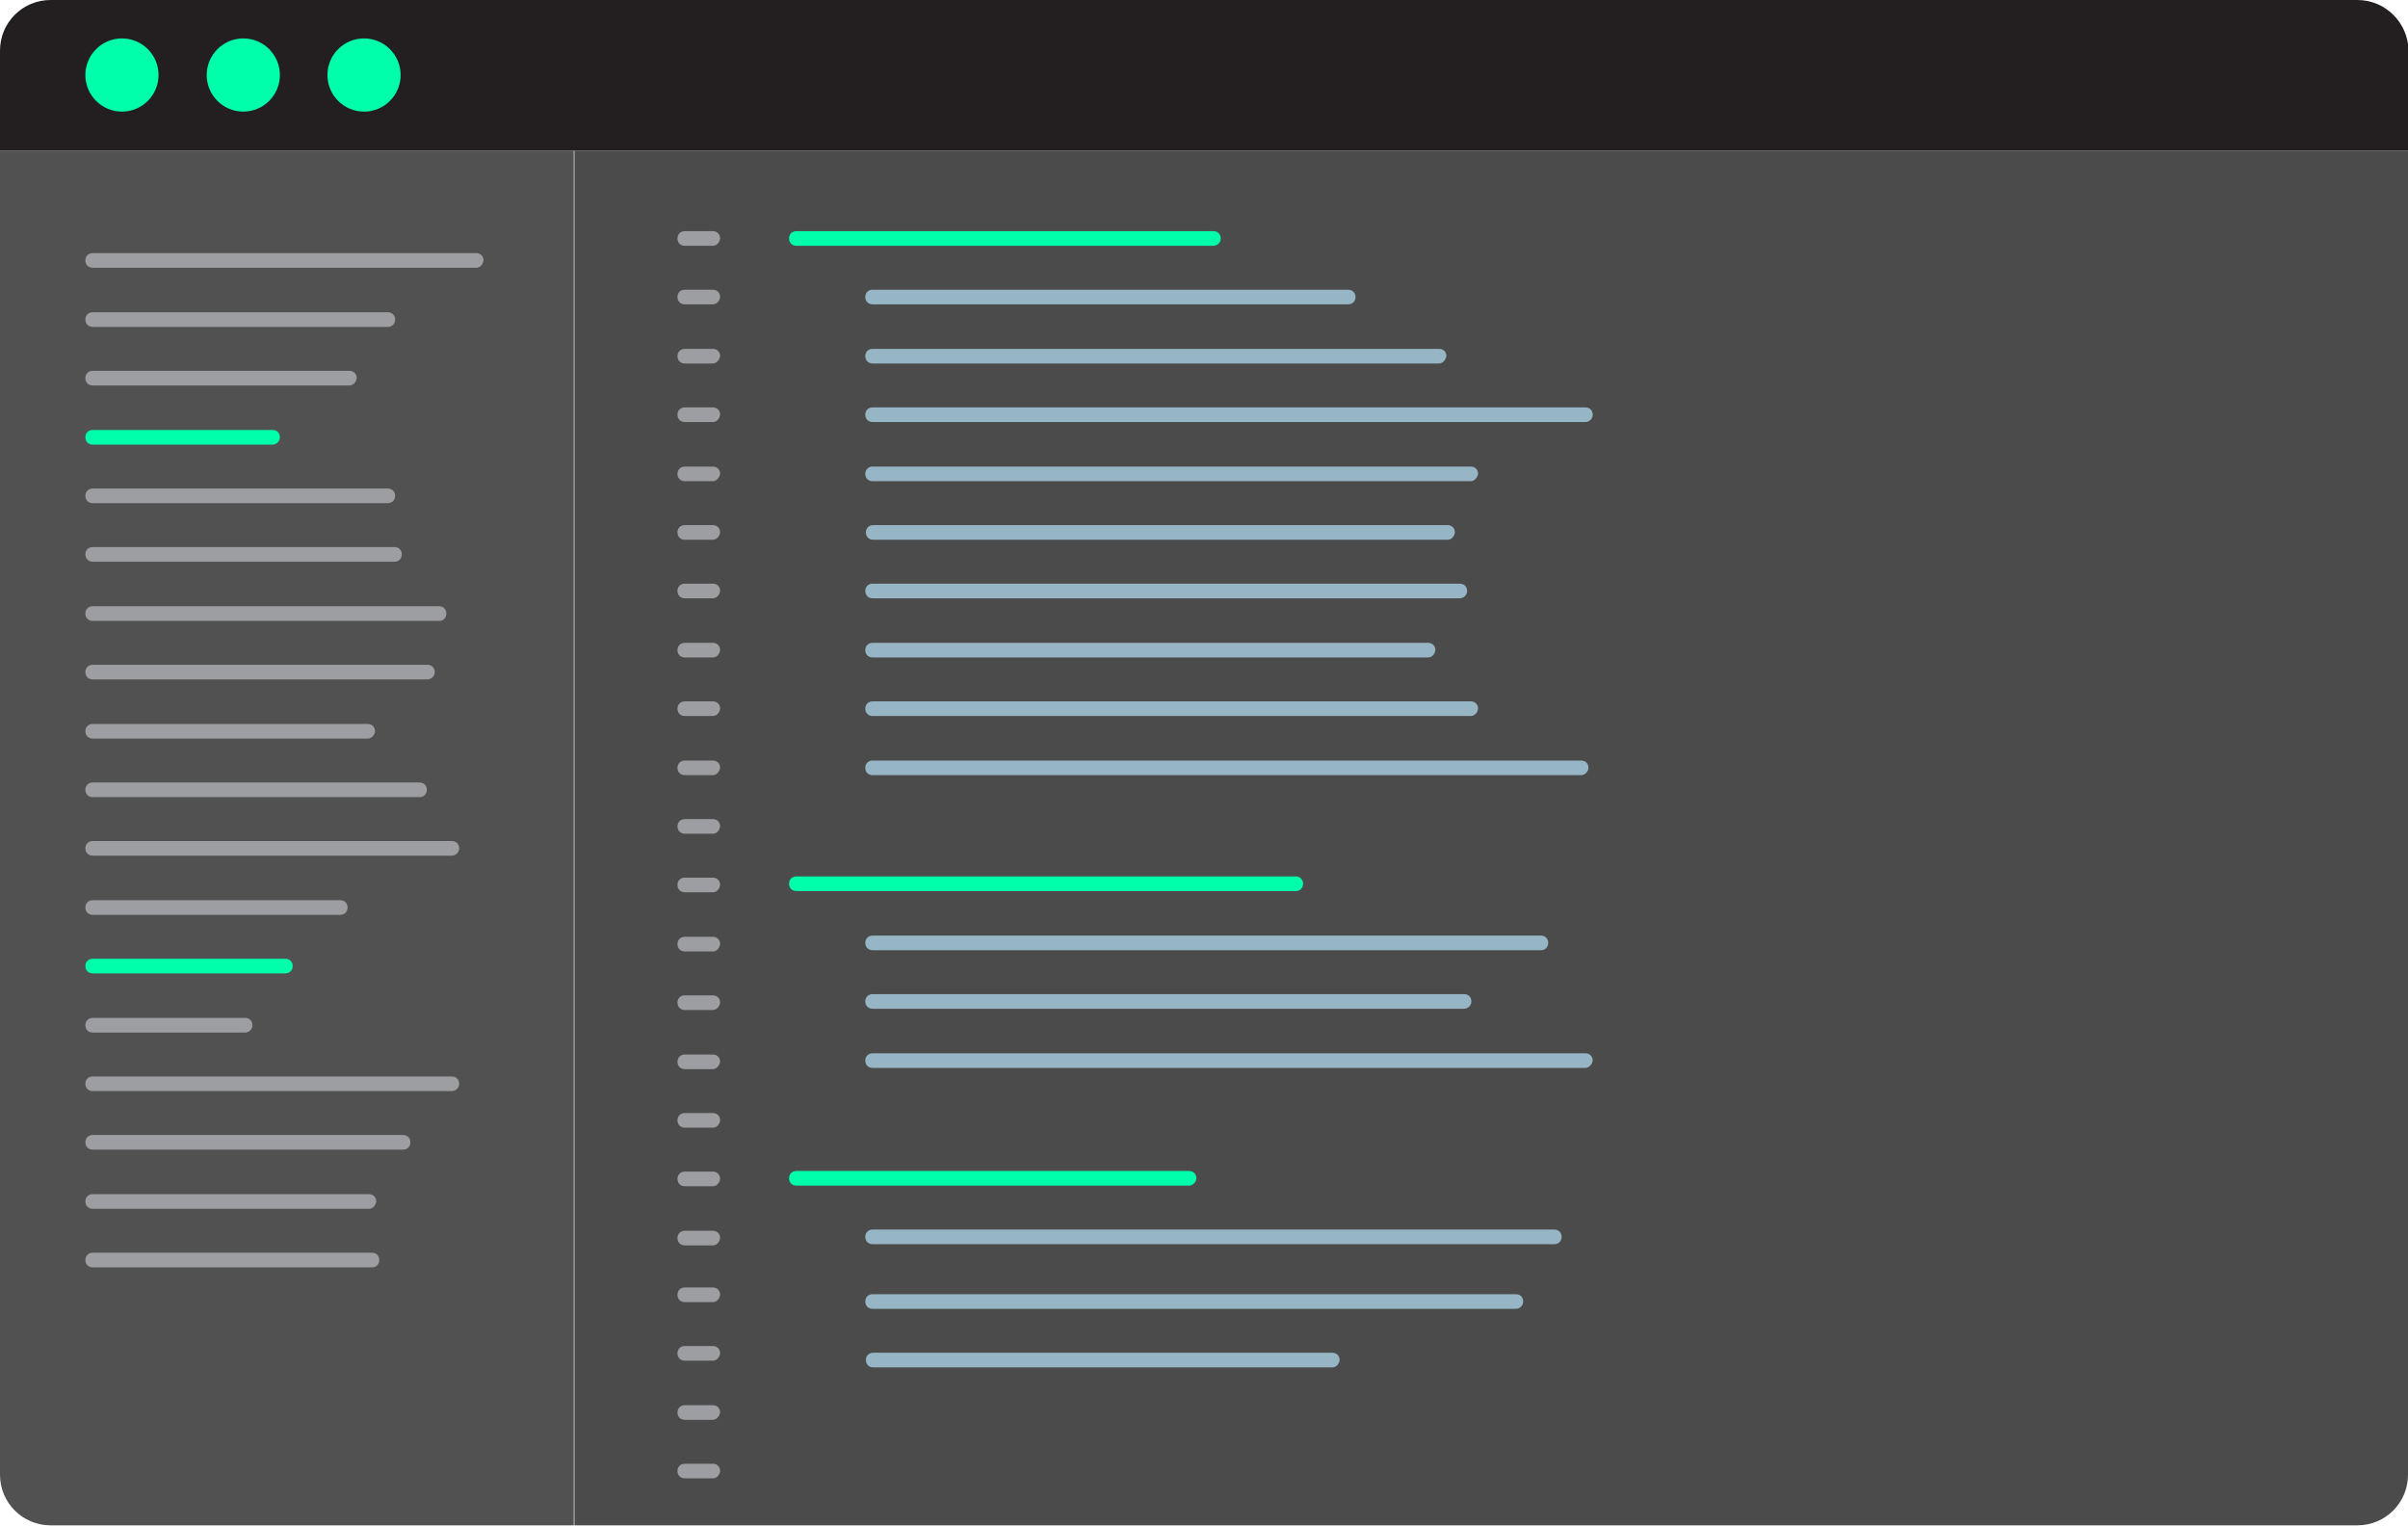
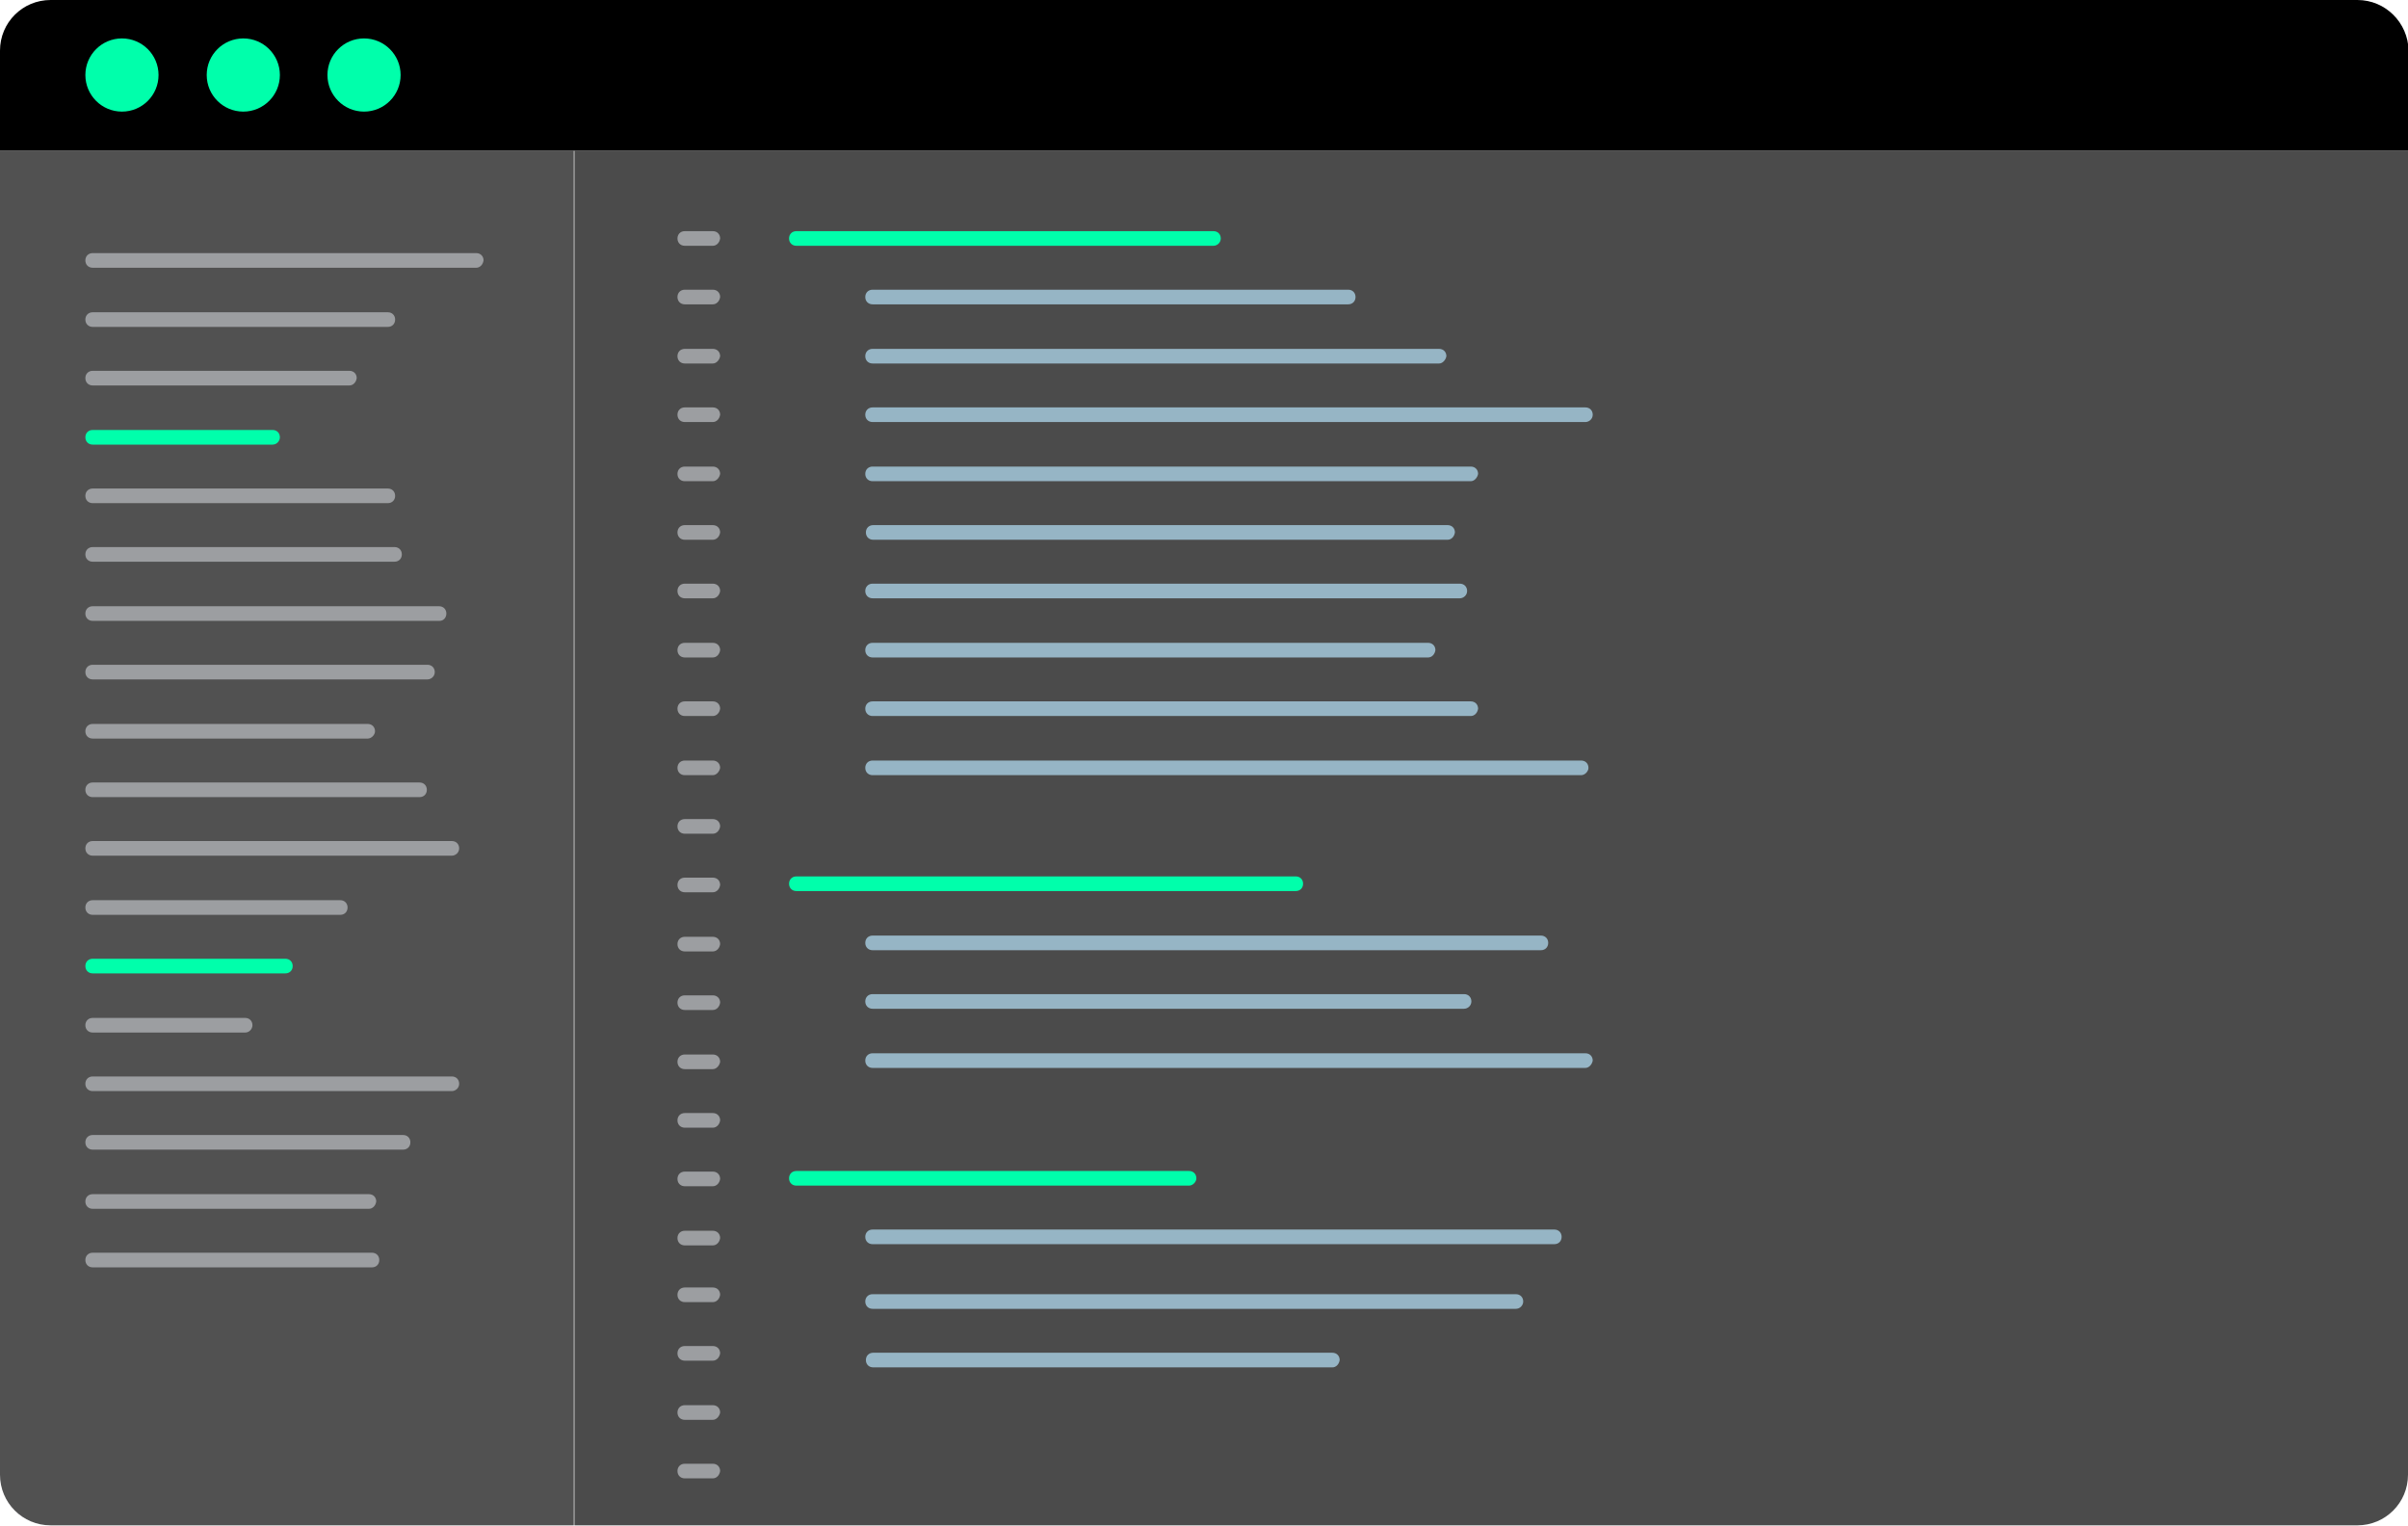
<svg xmlns="http://www.w3.org/2000/svg" version="1.1" id="Layer_1" x="0px" y="0px" viewBox="0 0 394.9 250.1" style="enable-background:new 0 0 394.9 250.1;" xml:space="preserve">
  <style type="text/css">
	.st0{opacity:0.8;fill:#1E1E1E;enable-background:new    ;}
	.st1{opacity:0.8;fill:#252526;enable-background:new    ;}
- 	.st2{fill:#231F20;}
- 	.st3{fill:#00FFAB;}
- 	.st4{fill:#9C9EA1;}
- 	.st5{fill:#96B5C5;}
+ 	.st2{fill:#00FFAB;}
+ 	.st3{fill:#9C9EA1;}
+ 	.st4{fill:#96B5C5;}
</style>
  <g id="Layer_1_00000101800309217119045540000008261193294264411574_">
</g>
  <g id="Layer_3">
</g>
  <g id="Layer_4">
    <g>
      <g>
        <path class="st0" d="M94.2,250.1h292.4c4.6,0,8.3-3.7,8.3-8.3V24.7H94.2V250.1z" />
        <path class="st1" d="M0,24.7v217.1c0,4.6,3.7,8.3,8.3,8.3h85.8V24.7H0z" />
-         <path class="st2" d="M386.6,0H94.2H8.3C3.7,0,0,3.7,0,8.3v16.4h94.2H395V8.3C394.9,3.7,391.2,0,386.6,0z" />
+         <path d="M386.6,0H94.2H8.3C3.7,0,0,3.7,0,8.3v16.4h94.2H395V8.3C394.9,3.7,391.2,0,386.6,0z" />
      </g>
      <g>
-         <circle class="st3" cx="20" cy="12.3" r="6" />
-         <circle class="st3" cx="59.7" cy="12.3" r="6" />
-         <circle class="st3" cx="39.9" cy="12.3" r="6" />
+         <circle class="st2" cx="20" cy="12.3" r="6" />
+         <circle class="st2" cx="59.7" cy="12.3" r="6" />
+         <circle class="st2" cx="39.9" cy="12.3" r="6" />
      </g>
-       <path class="st4" d="M78.1,43.9H15.2c-0.7,0-1.2-0.5-1.2-1.2l0,0c0-0.7,0.5-1.2,1.2-1.2h62.9c0.7,0,1.2,0.5,1.2,1.2l0,0    C79.2,43.4,78.7,43.9,78.1,43.9z" />
-       <path class="st4" d="M57.3,63.2H15.2c-0.7,0-1.2-0.5-1.2-1.2l0,0c0-0.7,0.5-1.2,1.2-1.2h42.1c0.7,0,1.2,0.5,1.2,1.2l0,0    C58.4,62.7,57.9,63.2,57.3,63.2z" />
-       <path class="st4" d="M63.6,82.5H15.2c-0.7,0-1.2-0.5-1.2-1.2l0,0c0-0.7,0.5-1.2,1.2-1.2h48.4c0.7,0,1.2,0.5,1.2,1.2l0,0    C64.8,82,64.3,82.5,63.6,82.5z" />
-       <path class="st4" d="M72.1,101.8H15.2c-0.7,0-1.2-0.5-1.2-1.2l0,0c0-0.7,0.5-1.2,1.2-1.2H72c0.7,0,1.2,0.5,1.2,1.2l0,0    C73.2,101.3,72.7,101.8,72.1,101.8z" />
-       <path class="st4" d="M60.3,121.1H15.2c-0.7,0-1.2-0.5-1.2-1.2l0,0c0-0.7,0.5-1.2,1.2-1.2h45.1c0.7,0,1.2,0.5,1.2,1.2l0,0    C61.5,120.5,60.9,121.1,60.3,121.1z" />
-       <path class="st4" d="M74.1,140.3H15.2c-0.7,0-1.2-0.5-1.2-1.2l0,0c0-0.7,0.5-1.2,1.2-1.2h58.9c0.7,0,1.2,0.5,1.2,1.2l0,0    C75.3,139.8,74.7,140.3,74.1,140.3z" />
-       <path class="st3" d="M46.8,159.6H15.2c-0.7,0-1.2-0.5-1.2-1.2l0,0c0-0.7,0.5-1.2,1.2-1.2h31.6c0.7,0,1.2,0.5,1.2,1.2l0,0    C48,159.1,47.5,159.6,46.8,159.6z" />
-       <path class="st4" d="M74.1,178.9H15.2c-0.7,0-1.2-0.5-1.2-1.2l0,0c0-0.7,0.5-1.2,1.2-1.2h58.9c0.7,0,1.2,0.5,1.2,1.2l0,0    C75.3,178.4,74.7,178.9,74.1,178.9z" />
-       <path class="st4" d="M60.5,198.2H15.2c-0.7,0-1.2-0.5-1.2-1.2l0,0c0-0.7,0.5-1.2,1.2-1.2h45.3c0.7,0,1.2,0.5,1.2,1.2l0,0    C61.6,197.7,61.1,198.2,60.5,198.2z" />
-       <path class="st4" d="M63.6,53.6H15.2c-0.7,0-1.2-0.5-1.2-1.2l0,0c0-0.7,0.5-1.2,1.2-1.2h48.4c0.7,0,1.2,0.5,1.2,1.2l0,0    C64.8,53.1,64.3,53.6,63.6,53.6z" />
-       <path class="st3" d="M44.7,72.9H15.2c-0.7,0-1.2-0.5-1.2-1.2l0,0c0-0.7,0.5-1.2,1.2-1.2h29.5c0.7,0,1.2,0.5,1.2,1.2l0,0    C45.9,72.3,45.4,72.9,44.7,72.9z" />
-       <path class="st4" d="M64.7,92.1H15.2c-0.7,0-1.2-0.5-1.2-1.2l0,0c0-0.7,0.5-1.2,1.2-1.2h49.5c0.7,0,1.2,0.5,1.2,1.2l0,0    C65.9,91.6,65.4,92.1,64.7,92.1z" />
-       <path class="st4" d="M70.1,111.4H15.2c-0.7,0-1.2-0.5-1.2-1.2l0,0c0-0.7,0.5-1.2,1.2-1.2h54.9c0.7,0,1.2,0.5,1.2,1.2l0,0    C71.3,110.9,70.7,111.4,70.1,111.4z" />
-       <path class="st4" d="M68.8,130.7H15.2c-0.7,0-1.2-0.5-1.2-1.2l0,0c0-0.7,0.5-1.2,1.2-1.2h53.6c0.7,0,1.2,0.5,1.2,1.2l0,0    C70,130.2,69.5,130.7,68.8,130.7z" />
-       <path class="st4" d="M55.8,150H15.2c-0.7,0-1.2-0.5-1.2-1.2l0,0c0-0.7,0.5-1.2,1.2-1.2h40.6c0.7,0,1.2,0.5,1.2,1.2l0,0    C57,149.5,56.5,150,55.8,150z" />
-       <path class="st4" d="M40.2,169.3h-25c-0.7,0-1.2-0.5-1.2-1.2l0,0c0-0.7,0.5-1.2,1.2-1.2h25c0.7,0,1.2,0.5,1.2,1.2l0,0    C41.4,168.7,40.9,169.3,40.2,169.3z" />
-       <path class="st4" d="M66.1,188.5H15.2c-0.7,0-1.2-0.5-1.2-1.2l0,0c0-0.7,0.5-1.2,1.2-1.2h50.9c0.7,0,1.2,0.5,1.2,1.2l0,0    C67.3,188,66.8,188.5,66.1,188.5z" />
-       <path class="st4" d="M61,207.8H15.2c-0.7,0-1.2-0.5-1.2-1.2l0,0c0-0.7,0.5-1.2,1.2-1.2H61c0.7,0,1.2,0.5,1.2,1.2l0,0    C62.2,207.3,61.7,207.8,61,207.8z" />
-       <path class="st4" d="M116.9,40.3h-4.6c-0.7,0-1.2-0.5-1.2-1.2l0,0c0-0.7,0.5-1.2,1.2-1.2h4.6c0.7,0,1.2,0.5,1.2,1.2l0,0    C118,39.8,117.5,40.3,116.9,40.3z" />
-       <path class="st4" d="M116.9,59.6h-4.6c-0.7,0-1.2-0.5-1.2-1.2l0,0c0-0.7,0.5-1.2,1.2-1.2h4.6c0.7,0,1.2,0.5,1.2,1.2l0,0    C118,59,117.5,59.6,116.9,59.6z" />
-       <path class="st4" d="M116.9,78.9h-4.6c-0.7,0-1.2-0.5-1.2-1.2l0,0c0-0.7,0.5-1.2,1.2-1.2h4.6c0.7,0,1.2,0.5,1.2,1.2l0,0    C118,78.3,117.5,78.9,116.9,78.9z" />
-       <path class="st4" d="M116.9,98.1h-4.6c-0.7,0-1.2-0.5-1.2-1.2l0,0c0-0.7,0.5-1.2,1.2-1.2h4.6c0.7,0,1.2,0.5,1.2,1.2l0,0    C118,97.6,117.5,98.1,116.9,98.1z" />
-       <path class="st4" d="M116.9,117.4h-4.6c-0.7,0-1.2-0.5-1.2-1.2l0,0c0-0.7,0.5-1.2,1.2-1.2h4.6c0.7,0,1.2,0.5,1.2,1.2l0,0    C118,116.9,117.5,117.4,116.9,117.4z" />
-       <path class="st4" d="M116.9,136.7h-4.6c-0.7,0-1.2-0.5-1.2-1.2l0,0c0-0.7,0.5-1.2,1.2-1.2h4.6c0.7,0,1.2,0.5,1.2,1.2l0,0    C118,136.2,117.5,136.7,116.9,136.7z" />
-       <path class="st4" d="M116.9,156h-4.6c-0.7,0-1.2-0.5-1.2-1.2l0,0c0-0.7,0.5-1.2,1.2-1.2h4.6c0.7,0,1.2,0.5,1.2,1.2l0,0    C118,155.5,117.5,156,116.9,156z" />
-       <path class="st4" d="M116.9,175.3h-4.6c-0.7,0-1.2-0.5-1.2-1.2l0,0c0-0.7,0.5-1.2,1.2-1.2h4.6c0.7,0,1.2,0.5,1.2,1.2l0,0    C118,174.7,117.5,175.3,116.9,175.3z" />
-       <path class="st4" d="M116.9,194.5h-4.6c-0.7,0-1.2-0.5-1.2-1.2l0,0c0-0.7,0.5-1.2,1.2-1.2h4.6c0.7,0,1.2,0.5,1.2,1.2l0,0    C118,194,117.5,194.5,116.9,194.5z" />
-       <path class="st4" d="M116.9,49.9h-4.6c-0.7,0-1.2-0.5-1.2-1.2l0,0c0-0.7,0.5-1.2,1.2-1.2h4.6c0.7,0,1.2,0.5,1.2,1.2l0,0    C118,49.4,117.5,49.9,116.9,49.9z" />
-       <path class="st4" d="M116.9,69.2h-4.6c-0.7,0-1.2-0.5-1.2-1.2l0,0c0-0.7,0.5-1.2,1.2-1.2h4.6c0.7,0,1.2,0.5,1.2,1.2l0,0    C118,68.7,117.5,69.2,116.9,69.2z" />
-       <path class="st4" d="M116.9,88.5h-4.6c-0.7,0-1.2-0.5-1.2-1.2l0,0c0-0.7,0.5-1.2,1.2-1.2h4.6c0.7,0,1.2,0.5,1.2,1.2l0,0    C118,88,117.5,88.5,116.9,88.5z" />
-       <path class="st4" d="M116.9,107.8h-4.6c-0.7,0-1.2-0.5-1.2-1.2l0,0c0-0.7,0.5-1.2,1.2-1.2h4.6c0.7,0,1.2,0.5,1.2,1.2l0,0    C118,107.3,117.5,107.8,116.9,107.8z" />
-       <path class="st4" d="M116.9,127.1h-4.6c-0.7,0-1.2-0.5-1.2-1.2l0,0c0-0.7,0.5-1.2,1.2-1.2h4.6c0.7,0,1.2,0.5,1.2,1.2l0,0    C118,126.5,117.5,127.1,116.9,127.1z" />
-       <path class="st4" d="M116.9,146.3h-4.6c-0.7,0-1.2-0.5-1.2-1.2l0,0c0-0.7,0.5-1.2,1.2-1.2h4.6c0.7,0,1.2,0.5,1.2,1.2l0,0    C118,145.8,117.5,146.3,116.9,146.3z" />
-       <path class="st4" d="M116.9,165.6h-4.6c-0.7,0-1.2-0.5-1.2-1.2l0,0c0-0.7,0.5-1.2,1.2-1.2h4.6c0.7,0,1.2,0.5,1.2,1.2l0,0    C118,165.1,117.5,165.6,116.9,165.6z" />
-       <path class="st4" d="M116.9,184.9h-4.6c-0.7,0-1.2-0.5-1.2-1.2l0,0c0-0.7,0.5-1.2,1.2-1.2h4.6c0.7,0,1.2,0.5,1.2,1.2l0,0    C118,184.4,117.5,184.9,116.9,184.9z" />
-       <path class="st4" d="M116.9,204.2h-4.6c-0.7,0-1.2-0.5-1.2-1.2l0,0c0-0.7,0.5-1.2,1.2-1.2h4.6c0.7,0,1.2,0.5,1.2,1.2l0,0    C118,203.7,117.5,204.2,116.9,204.2z" />
-       <path class="st3" d="M199,40.3h-68.4c-0.7,0-1.2-0.5-1.2-1.2l0,0c0-0.7,0.5-1.2,1.2-1.2H199c0.7,0,1.2,0.5,1.2,1.2l0,0    C200.2,39.8,199.6,40.3,199,40.3z" />
-       <path class="st5" d="M236,59.6h-92.9c-0.7,0-1.2-0.5-1.2-1.2l0,0c0-0.7,0.5-1.2,1.2-1.2H236c0.7,0,1.2,0.5,1.2,1.2l0,0    C237.1,59,236.6,59.6,236,59.6z" />
-       <path class="st5" d="M241.2,78.9h-98.1c-0.7,0-1.2-0.5-1.2-1.2l0,0c0-0.7,0.5-1.2,1.2-1.2h98.1c0.7,0,1.2,0.5,1.2,1.2l0,0    C242.3,78.3,241.8,78.9,241.2,78.9z" />
-       <path class="st5" d="M252.7,155.8H143.1c-0.7,0-1.2-0.5-1.2-1.2l0,0c0-0.7,0.5-1.2,1.2-1.2h109.6c0.7,0,1.2,0.5,1.2,1.2l0,0    C253.9,155.3,253.4,155.8,252.7,155.8z" />
-       <path class="st5" d="M260,175.1H143.1c-0.7,0-1.2-0.5-1.2-1.2l0,0c0-0.7,0.5-1.2,1.2-1.2H260c0.7,0,1.2,0.5,1.2,1.2l0,0    C261.1,174.5,260.6,175.1,260,175.1z" />
-       <path class="st3" d="M195,194.4h-64.4c-0.7,0-1.2-0.5-1.2-1.2l0,0c0-0.7,0.5-1.2,1.2-1.2H195c0.7,0,1.2,0.5,1.2,1.2l0,0    C196.2,193.8,195.6,194.4,195,194.4z" />
-       <path class="st5" d="M248.6,214.6H143.1c-0.7,0-1.2-0.5-1.2-1.2l0,0c0-0.7,0.5-1.2,1.2-1.2h105.5c0.7,0,1.2,0.5,1.2,1.2l0,0    C249.8,214,249.3,214.6,248.6,214.6z" />
-       <path class="st5" d="M221.1,49.9h-78c-0.7,0-1.2-0.5-1.2-1.2l0,0c0-0.7,0.5-1.2,1.2-1.2h78c0.7,0,1.2,0.5,1.2,1.2l0,0    C222.3,49.4,221.8,49.9,221.1,49.9z" />
-       <path class="st5" d="M260,69.2H143.1c-0.7,0-1.2-0.5-1.2-1.2l0,0c0-0.7,0.5-1.2,1.2-1.2H260c0.7,0,1.2,0.5,1.2,1.2l0,0    C261.2,68.7,260.6,69.2,260,69.2z" />
-       <path class="st5" d="M237.4,88.5h-94.2c-0.7,0-1.2-0.5-1.2-1.2l0,0c0-0.7,0.5-1.2,1.2-1.2h94.2c0.7,0,1.2,0.5,1.2,1.2l0,0    C238.5,88,238,88.5,237.4,88.5z" />
-       <path class="st3" d="M212.5,146.1h-81.9c-0.7,0-1.2-0.5-1.2-1.2l0,0c0-0.7,0.5-1.2,1.2-1.2h81.9c0.7,0,1.2,0.5,1.2,1.2l0,0    C213.7,145.6,213.2,146.1,212.5,146.1z" />
-       <path class="st5" d="M240.1,165.4h-97c-0.7,0-1.2-0.5-1.2-1.2l0,0c0-0.7,0.5-1.2,1.2-1.2h97c0.7,0,1.2,0.5,1.2,1.2l0,0    C241.3,164.9,240.7,165.4,240.1,165.4z" />
-       <path class="st5" d="M254.9,204H143.1c-0.7,0-1.2-0.5-1.2-1.2l0,0c0-0.7,0.5-1.2,1.2-1.2h111.8c0.7,0,1.2,0.5,1.2,1.2l0,0    C256.1,203.5,255.6,204,254.9,204z" />
-       <path class="st5" d="M218.5,224.2h-75.3c-0.7,0-1.2-0.5-1.2-1.2l0,0c0-0.7,0.5-1.2,1.2-1.2h75.3c0.7,0,1.2,0.5,1.2,1.2l0,0    C219.6,223.7,219.1,224.2,218.5,224.2z" />
-       <path class="st4" d="M116.9,213.5h-4.6c-0.7,0-1.2-0.5-1.2-1.2l0,0c0-0.7,0.5-1.2,1.2-1.2h4.6c0.7,0,1.2,0.5,1.2,1.2l0,0    C118,213,117.5,213.5,116.9,213.5z" />
-       <path class="st4" d="M116.9,232.8h-4.6c-0.7,0-1.2-0.5-1.2-1.2l0,0c0-0.7,0.5-1.2,1.2-1.2h4.6c0.7,0,1.2,0.5,1.2,1.2l0,0    C118,232.2,117.5,232.8,116.9,232.8z" />
-       <path class="st4" d="M116.9,223.1h-4.6c-0.7,0-1.2-0.5-1.2-1.2l0,0c0-0.7,0.5-1.2,1.2-1.2h4.6c0.7,0,1.2,0.5,1.2,1.2l0,0    C118,222.6,117.5,223.1,116.9,223.1z" />
-       <path class="st4" d="M116.9,242.4h-4.6c-0.7,0-1.2-0.5-1.2-1.2l0,0c0-0.7,0.5-1.2,1.2-1.2h4.6c0.7,0,1.2,0.5,1.2,1.2l0,0    C118,241.9,117.5,242.4,116.9,242.4z" />
-       <path class="st5" d="M239.4,98.1h-96.3c-0.7,0-1.2-0.5-1.2-1.2l0,0c0-0.7,0.5-1.2,1.2-1.2h96.3c0.7,0,1.2,0.5,1.2,1.2l0,0    C240.6,97.6,240,98.1,239.4,98.1z" />
-       <path class="st5" d="M241.2,117.4h-98.1c-0.7,0-1.2-0.5-1.2-1.2l0,0c0-0.7,0.5-1.2,1.2-1.2h98.1c0.7,0,1.2,0.5,1.2,1.2l0,0    C242.3,116.9,241.8,117.4,241.2,117.4z" />
-       <path class="st5" d="M234.2,107.8h-91.1c-0.7,0-1.2-0.5-1.2-1.2l0,0c0-0.7,0.5-1.2,1.2-1.2h91.1c0.7,0,1.2,0.5,1.2,1.2l0,0    C235.3,107.3,234.8,107.8,234.2,107.8z" />
-       <path class="st5" d="M259.3,127.1H143.1c-0.7,0-1.2-0.5-1.2-1.2l0,0c0-0.7,0.5-1.2,1.2-1.2h116.2c0.7,0,1.2,0.5,1.2,1.2l0,0    C260.5,126.5,259.9,127.1,259.3,127.1z" />
+       <path class="st3" d="M78.1,43.9H15.2c-0.7,0-1.2-0.5-1.2-1.2l0,0c0-0.7,0.5-1.2,1.2-1.2h62.9c0.7,0,1.2,0.5,1.2,1.2l0,0    C79.2,43.4,78.7,43.9,78.1,43.9z" />
+       <path class="st3" d="M57.3,63.2H15.2c-0.7,0-1.2-0.5-1.2-1.2l0,0c0-0.7,0.5-1.2,1.2-1.2h42.1c0.7,0,1.2,0.5,1.2,1.2l0,0    C58.4,62.7,57.9,63.2,57.3,63.2z" />
+       <path class="st3" d="M63.6,82.5H15.2c-0.7,0-1.2-0.5-1.2-1.2l0,0c0-0.7,0.5-1.2,1.2-1.2h48.4c0.7,0,1.2,0.5,1.2,1.2l0,0    C64.8,82,64.3,82.5,63.6,82.5z" />
+       <path class="st3" d="M72.1,101.8H15.2c-0.7,0-1.2-0.5-1.2-1.2l0,0c0-0.7,0.5-1.2,1.2-1.2H72c0.7,0,1.2,0.5,1.2,1.2l0,0    C73.2,101.3,72.7,101.8,72.1,101.8z" />
+       <path class="st3" d="M60.3,121.1H15.2c-0.7,0-1.2-0.5-1.2-1.2l0,0c0-0.7,0.5-1.2,1.2-1.2h45.1c0.7,0,1.2,0.5,1.2,1.2l0,0    C61.5,120.5,60.9,121.1,60.3,121.1z" />
+       <path class="st3" d="M74.1,140.3H15.2c-0.7,0-1.2-0.5-1.2-1.2l0,0c0-0.7,0.5-1.2,1.2-1.2h58.9c0.7,0,1.2,0.5,1.2,1.2l0,0    C75.3,139.8,74.7,140.3,74.1,140.3z" />
+       <path class="st2" d="M46.8,159.6H15.2c-0.7,0-1.2-0.5-1.2-1.2l0,0c0-0.7,0.5-1.2,1.2-1.2h31.6c0.7,0,1.2,0.5,1.2,1.2l0,0    C48,159.1,47.5,159.6,46.8,159.6z" />
+       <path class="st3" d="M74.1,178.9H15.2c-0.7,0-1.2-0.5-1.2-1.2l0,0c0-0.7,0.5-1.2,1.2-1.2h58.9c0.7,0,1.2,0.5,1.2,1.2l0,0    C75.3,178.4,74.7,178.9,74.1,178.9z" />
+       <path class="st3" d="M60.5,198.2H15.2c-0.7,0-1.2-0.5-1.2-1.2l0,0c0-0.7,0.5-1.2,1.2-1.2h45.3c0.7,0,1.2,0.5,1.2,1.2l0,0    C61.6,197.7,61.1,198.2,60.5,198.2z" />
+       <path class="st3" d="M63.6,53.6H15.2c-0.7,0-1.2-0.5-1.2-1.2l0,0c0-0.7,0.5-1.2,1.2-1.2h48.4c0.7,0,1.2,0.5,1.2,1.2l0,0    C64.8,53.1,64.3,53.6,63.6,53.6z" />
+       <path class="st2" d="M44.7,72.9H15.2c-0.7,0-1.2-0.5-1.2-1.2l0,0c0-0.7,0.5-1.2,1.2-1.2h29.5c0.7,0,1.2,0.5,1.2,1.2l0,0    C45.9,72.3,45.4,72.9,44.7,72.9z" />
+       <path class="st3" d="M64.7,92.1H15.2c-0.7,0-1.2-0.5-1.2-1.2l0,0c0-0.7,0.5-1.2,1.2-1.2h49.5c0.7,0,1.2,0.5,1.2,1.2l0,0    C65.9,91.6,65.4,92.1,64.7,92.1z" />
+       <path class="st3" d="M70.1,111.4H15.2c-0.7,0-1.2-0.5-1.2-1.2l0,0c0-0.7,0.5-1.2,1.2-1.2h54.9c0.7,0,1.2,0.5,1.2,1.2l0,0    C71.3,110.9,70.7,111.4,70.1,111.4z" />
+       <path class="st3" d="M68.8,130.7H15.2c-0.7,0-1.2-0.5-1.2-1.2l0,0c0-0.7,0.5-1.2,1.2-1.2h53.6c0.7,0,1.2,0.5,1.2,1.2l0,0    C70,130.2,69.5,130.7,68.8,130.7z" />
+       <path class="st3" d="M55.8,150H15.2c-0.7,0-1.2-0.5-1.2-1.2l0,0c0-0.7,0.5-1.2,1.2-1.2h40.6c0.7,0,1.2,0.5,1.2,1.2l0,0    C57,149.5,56.5,150,55.8,150z" />
+       <path class="st3" d="M40.2,169.3h-25c-0.7,0-1.2-0.5-1.2-1.2l0,0c0-0.7,0.5-1.2,1.2-1.2h25c0.7,0,1.2,0.5,1.2,1.2l0,0    C41.4,168.7,40.9,169.3,40.2,169.3z" />
+       <path class="st3" d="M66.1,188.5H15.2c-0.7,0-1.2-0.5-1.2-1.2l0,0c0-0.7,0.5-1.2,1.2-1.2h50.9c0.7,0,1.2,0.5,1.2,1.2l0,0    C67.3,188,66.8,188.5,66.1,188.5z" />
+       <path class="st3" d="M61,207.8H15.2c-0.7,0-1.2-0.5-1.2-1.2l0,0c0-0.7,0.5-1.2,1.2-1.2H61c0.7,0,1.2,0.5,1.2,1.2l0,0    C62.2,207.3,61.7,207.8,61,207.8z" />
+       <path class="st3" d="M116.9,40.3h-4.6c-0.7,0-1.2-0.5-1.2-1.2l0,0c0-0.7,0.5-1.2,1.2-1.2h4.6c0.7,0,1.2,0.5,1.2,1.2l0,0    C118,39.8,117.5,40.3,116.9,40.3z" />
+       <path class="st3" d="M116.9,59.6h-4.6c-0.7,0-1.2-0.5-1.2-1.2l0,0c0-0.7,0.5-1.2,1.2-1.2h4.6c0.7,0,1.2,0.5,1.2,1.2l0,0    C118,59,117.5,59.6,116.9,59.6z" />
+       <path class="st3" d="M116.9,78.9h-4.6c-0.7,0-1.2-0.5-1.2-1.2l0,0c0-0.7,0.5-1.2,1.2-1.2h4.6c0.7,0,1.2,0.5,1.2,1.2l0,0    C118,78.3,117.5,78.9,116.9,78.9z" />
+       <path class="st3" d="M116.9,98.1h-4.6c-0.7,0-1.2-0.5-1.2-1.2l0,0c0-0.7,0.5-1.2,1.2-1.2h4.6c0.7,0,1.2,0.5,1.2,1.2l0,0    C118,97.6,117.5,98.1,116.9,98.1z" />
+       <path class="st3" d="M116.9,117.4h-4.6c-0.7,0-1.2-0.5-1.2-1.2l0,0c0-0.7,0.5-1.2,1.2-1.2h4.6c0.7,0,1.2,0.5,1.2,1.2l0,0    C118,116.9,117.5,117.4,116.9,117.4z" />
+       <path class="st3" d="M116.9,136.7h-4.6c-0.7,0-1.2-0.5-1.2-1.2l0,0c0-0.7,0.5-1.2,1.2-1.2h4.6c0.7,0,1.2,0.5,1.2,1.2l0,0    C118,136.2,117.5,136.7,116.9,136.7z" />
+       <path class="st3" d="M116.9,156h-4.6c-0.7,0-1.2-0.5-1.2-1.2l0,0c0-0.7,0.5-1.2,1.2-1.2h4.6c0.7,0,1.2,0.5,1.2,1.2l0,0    C118,155.5,117.5,156,116.9,156z" />
+       <path class="st3" d="M116.9,175.3h-4.6c-0.7,0-1.2-0.5-1.2-1.2l0,0c0-0.7,0.5-1.2,1.2-1.2h4.6c0.7,0,1.2,0.5,1.2,1.2l0,0    C118,174.7,117.5,175.3,116.9,175.3z" />
+       <path class="st3" d="M116.9,194.5h-4.6c-0.7,0-1.2-0.5-1.2-1.2l0,0c0-0.7,0.5-1.2,1.2-1.2h4.6c0.7,0,1.2,0.5,1.2,1.2l0,0    C118,194,117.5,194.5,116.9,194.5z" />
+       <path class="st3" d="M116.9,49.9h-4.6c-0.7,0-1.2-0.5-1.2-1.2l0,0c0-0.7,0.5-1.2,1.2-1.2h4.6c0.7,0,1.2,0.5,1.2,1.2l0,0    C118,49.4,117.5,49.9,116.9,49.9z" />
+       <path class="st3" d="M116.9,69.2h-4.6c-0.7,0-1.2-0.5-1.2-1.2l0,0c0-0.7,0.5-1.2,1.2-1.2h4.6c0.7,0,1.2,0.5,1.2,1.2l0,0    C118,68.7,117.5,69.2,116.9,69.2z" />
+       <path class="st3" d="M116.9,88.5h-4.6c-0.7,0-1.2-0.5-1.2-1.2l0,0c0-0.7,0.5-1.2,1.2-1.2h4.6c0.7,0,1.2,0.5,1.2,1.2l0,0    C118,88,117.5,88.5,116.9,88.5z" />
+       <path class="st3" d="M116.9,107.8h-4.6c-0.7,0-1.2-0.5-1.2-1.2l0,0c0-0.7,0.5-1.2,1.2-1.2h4.6c0.7,0,1.2,0.5,1.2,1.2l0,0    C118,107.3,117.5,107.8,116.9,107.8z" />
+       <path class="st3" d="M116.9,127.1h-4.6c-0.7,0-1.2-0.5-1.2-1.2l0,0c0-0.7,0.5-1.2,1.2-1.2h4.6c0.7,0,1.2,0.5,1.2,1.2l0,0    C118,126.5,117.5,127.1,116.9,127.1z" />
+       <path class="st3" d="M116.9,146.3h-4.6c-0.7,0-1.2-0.5-1.2-1.2l0,0c0-0.7,0.5-1.2,1.2-1.2h4.6c0.7,0,1.2,0.5,1.2,1.2l0,0    C118,145.8,117.5,146.3,116.9,146.3z" />
+       <path class="st3" d="M116.9,165.6h-4.6c-0.7,0-1.2-0.5-1.2-1.2l0,0c0-0.7,0.5-1.2,1.2-1.2h4.6c0.7,0,1.2,0.5,1.2,1.2l0,0    C118,165.1,117.5,165.6,116.9,165.6z" />
+       <path class="st3" d="M116.9,184.9h-4.6c-0.7,0-1.2-0.5-1.2-1.2l0,0c0-0.7,0.5-1.2,1.2-1.2h4.6c0.7,0,1.2,0.5,1.2,1.2l0,0    C118,184.4,117.5,184.9,116.9,184.9z" />
+       <path class="st3" d="M116.9,204.2h-4.6c-0.7,0-1.2-0.5-1.2-1.2l0,0c0-0.7,0.5-1.2,1.2-1.2h4.6c0.7,0,1.2,0.5,1.2,1.2l0,0    C118,203.7,117.5,204.2,116.9,204.2z" />
+       <path class="st2" d="M199,40.3h-68.4c-0.7,0-1.2-0.5-1.2-1.2l0,0c0-0.7,0.5-1.2,1.2-1.2H199c0.7,0,1.2,0.5,1.2,1.2l0,0    C200.2,39.8,199.6,40.3,199,40.3z" />
+       <path class="st4" d="M236,59.6h-92.9c-0.7,0-1.2-0.5-1.2-1.2l0,0c0-0.7,0.5-1.2,1.2-1.2H236c0.7,0,1.2,0.5,1.2,1.2l0,0    C237.1,59,236.6,59.6,236,59.6z" />
+       <path class="st4" d="M241.2,78.9h-98.1c-0.7,0-1.2-0.5-1.2-1.2l0,0c0-0.7,0.5-1.2,1.2-1.2h98.1c0.7,0,1.2,0.5,1.2,1.2l0,0    C242.3,78.3,241.8,78.9,241.2,78.9z" />
+       <path class="st4" d="M252.7,155.8H143.1c-0.7,0-1.2-0.5-1.2-1.2l0,0c0-0.7,0.5-1.2,1.2-1.2h109.6c0.7,0,1.2,0.5,1.2,1.2l0,0    C253.9,155.3,253.4,155.8,252.7,155.8z" />
+       <path class="st4" d="M260,175.1H143.1c-0.7,0-1.2-0.5-1.2-1.2l0,0c0-0.7,0.5-1.2,1.2-1.2H260c0.7,0,1.2,0.5,1.2,1.2l0,0    C261.1,174.5,260.6,175.1,260,175.1z" />
+       <path class="st2" d="M195,194.4h-64.4c-0.7,0-1.2-0.5-1.2-1.2l0,0c0-0.7,0.5-1.2,1.2-1.2H195c0.7,0,1.2,0.5,1.2,1.2l0,0    C196.2,193.8,195.6,194.4,195,194.4z" />
+       <path class="st4" d="M248.6,214.6H143.1c-0.7,0-1.2-0.5-1.2-1.2l0,0c0-0.7,0.5-1.2,1.2-1.2h105.5c0.7,0,1.2,0.5,1.2,1.2l0,0    C249.8,214,249.3,214.6,248.6,214.6z" />
+       <path class="st4" d="M221.1,49.9h-78c-0.7,0-1.2-0.5-1.2-1.2l0,0c0-0.7,0.5-1.2,1.2-1.2h78c0.7,0,1.2,0.5,1.2,1.2l0,0    C222.3,49.4,221.8,49.9,221.1,49.9z" />
+       <path class="st4" d="M260,69.2H143.1c-0.7,0-1.2-0.5-1.2-1.2l0,0c0-0.7,0.5-1.2,1.2-1.2H260c0.7,0,1.2,0.5,1.2,1.2l0,0    C261.2,68.7,260.6,69.2,260,69.2z" />
+       <path class="st4" d="M237.4,88.5h-94.2c-0.7,0-1.2-0.5-1.2-1.2l0,0c0-0.7,0.5-1.2,1.2-1.2h94.2c0.7,0,1.2,0.5,1.2,1.2l0,0    C238.5,88,238,88.5,237.4,88.5z" />
+       <path class="st2" d="M212.5,146.1h-81.9c-0.7,0-1.2-0.5-1.2-1.2l0,0c0-0.7,0.5-1.2,1.2-1.2h81.9c0.7,0,1.2,0.5,1.2,1.2l0,0    C213.7,145.6,213.2,146.1,212.5,146.1z" />
+       <path class="st4" d="M240.1,165.4h-97c-0.7,0-1.2-0.5-1.2-1.2l0,0c0-0.7,0.5-1.2,1.2-1.2h97c0.7,0,1.2,0.5,1.2,1.2l0,0    C241.3,164.9,240.7,165.4,240.1,165.4z" />
+       <path class="st4" d="M254.9,204H143.1c-0.7,0-1.2-0.5-1.2-1.2l0,0c0-0.7,0.5-1.2,1.2-1.2h111.8c0.7,0,1.2,0.5,1.2,1.2l0,0    C256.1,203.5,255.6,204,254.9,204z" />
+       <path class="st4" d="M218.5,224.2h-75.3c-0.7,0-1.2-0.5-1.2-1.2l0,0c0-0.7,0.5-1.2,1.2-1.2h75.3c0.7,0,1.2,0.5,1.2,1.2l0,0    C219.6,223.7,219.1,224.2,218.5,224.2z" />
+       <path class="st3" d="M116.9,213.5h-4.6c-0.7,0-1.2-0.5-1.2-1.2l0,0c0-0.7,0.5-1.2,1.2-1.2h4.6c0.7,0,1.2,0.5,1.2,1.2l0,0    C118,213,117.5,213.5,116.9,213.5z" />
+       <path class="st3" d="M116.9,232.8h-4.6c-0.7,0-1.2-0.5-1.2-1.2l0,0c0-0.7,0.5-1.2,1.2-1.2h4.6c0.7,0,1.2,0.5,1.2,1.2l0,0    C118,232.2,117.5,232.8,116.9,232.8z" />
+       <path class="st3" d="M116.9,223.1h-4.6c-0.7,0-1.2-0.5-1.2-1.2l0,0c0-0.7,0.5-1.2,1.2-1.2h4.6c0.7,0,1.2,0.5,1.2,1.2l0,0    C118,222.6,117.5,223.1,116.9,223.1z" />
+       <path class="st3" d="M116.9,242.4h-4.6c-0.7,0-1.2-0.5-1.2-1.2l0,0c0-0.7,0.5-1.2,1.2-1.2h4.6c0.7,0,1.2,0.5,1.2,1.2l0,0    C118,241.9,117.5,242.4,116.9,242.4z" />
+       <path class="st4" d="M239.4,98.1h-96.3c-0.7,0-1.2-0.5-1.2-1.2l0,0c0-0.7,0.5-1.2,1.2-1.2h96.3c0.7,0,1.2,0.5,1.2,1.2l0,0    C240.6,97.6,240,98.1,239.4,98.1z" />
+       <path class="st4" d="M241.2,117.4h-98.1c-0.7,0-1.2-0.5-1.2-1.2l0,0c0-0.7,0.5-1.2,1.2-1.2h98.1c0.7,0,1.2,0.5,1.2,1.2l0,0    C242.3,116.9,241.8,117.4,241.2,117.4z" />
+       <path class="st4" d="M234.2,107.8h-91.1c-0.7,0-1.2-0.5-1.2-1.2l0,0c0-0.7,0.5-1.2,1.2-1.2h91.1c0.7,0,1.2,0.5,1.2,1.2l0,0    C235.3,107.3,234.8,107.8,234.2,107.8z" />
+       <path class="st4" d="M259.3,127.1H143.1c-0.7,0-1.2-0.5-1.2-1.2l0,0c0-0.7,0.5-1.2,1.2-1.2h116.2c0.7,0,1.2,0.5,1.2,1.2l0,0    C260.5,126.5,259.9,127.1,259.3,127.1z" />
    </g>
  </g>
+   <g id="Layer_4_00000121957548544285466340000003556641331063463335_">
+ </g>
</svg>
